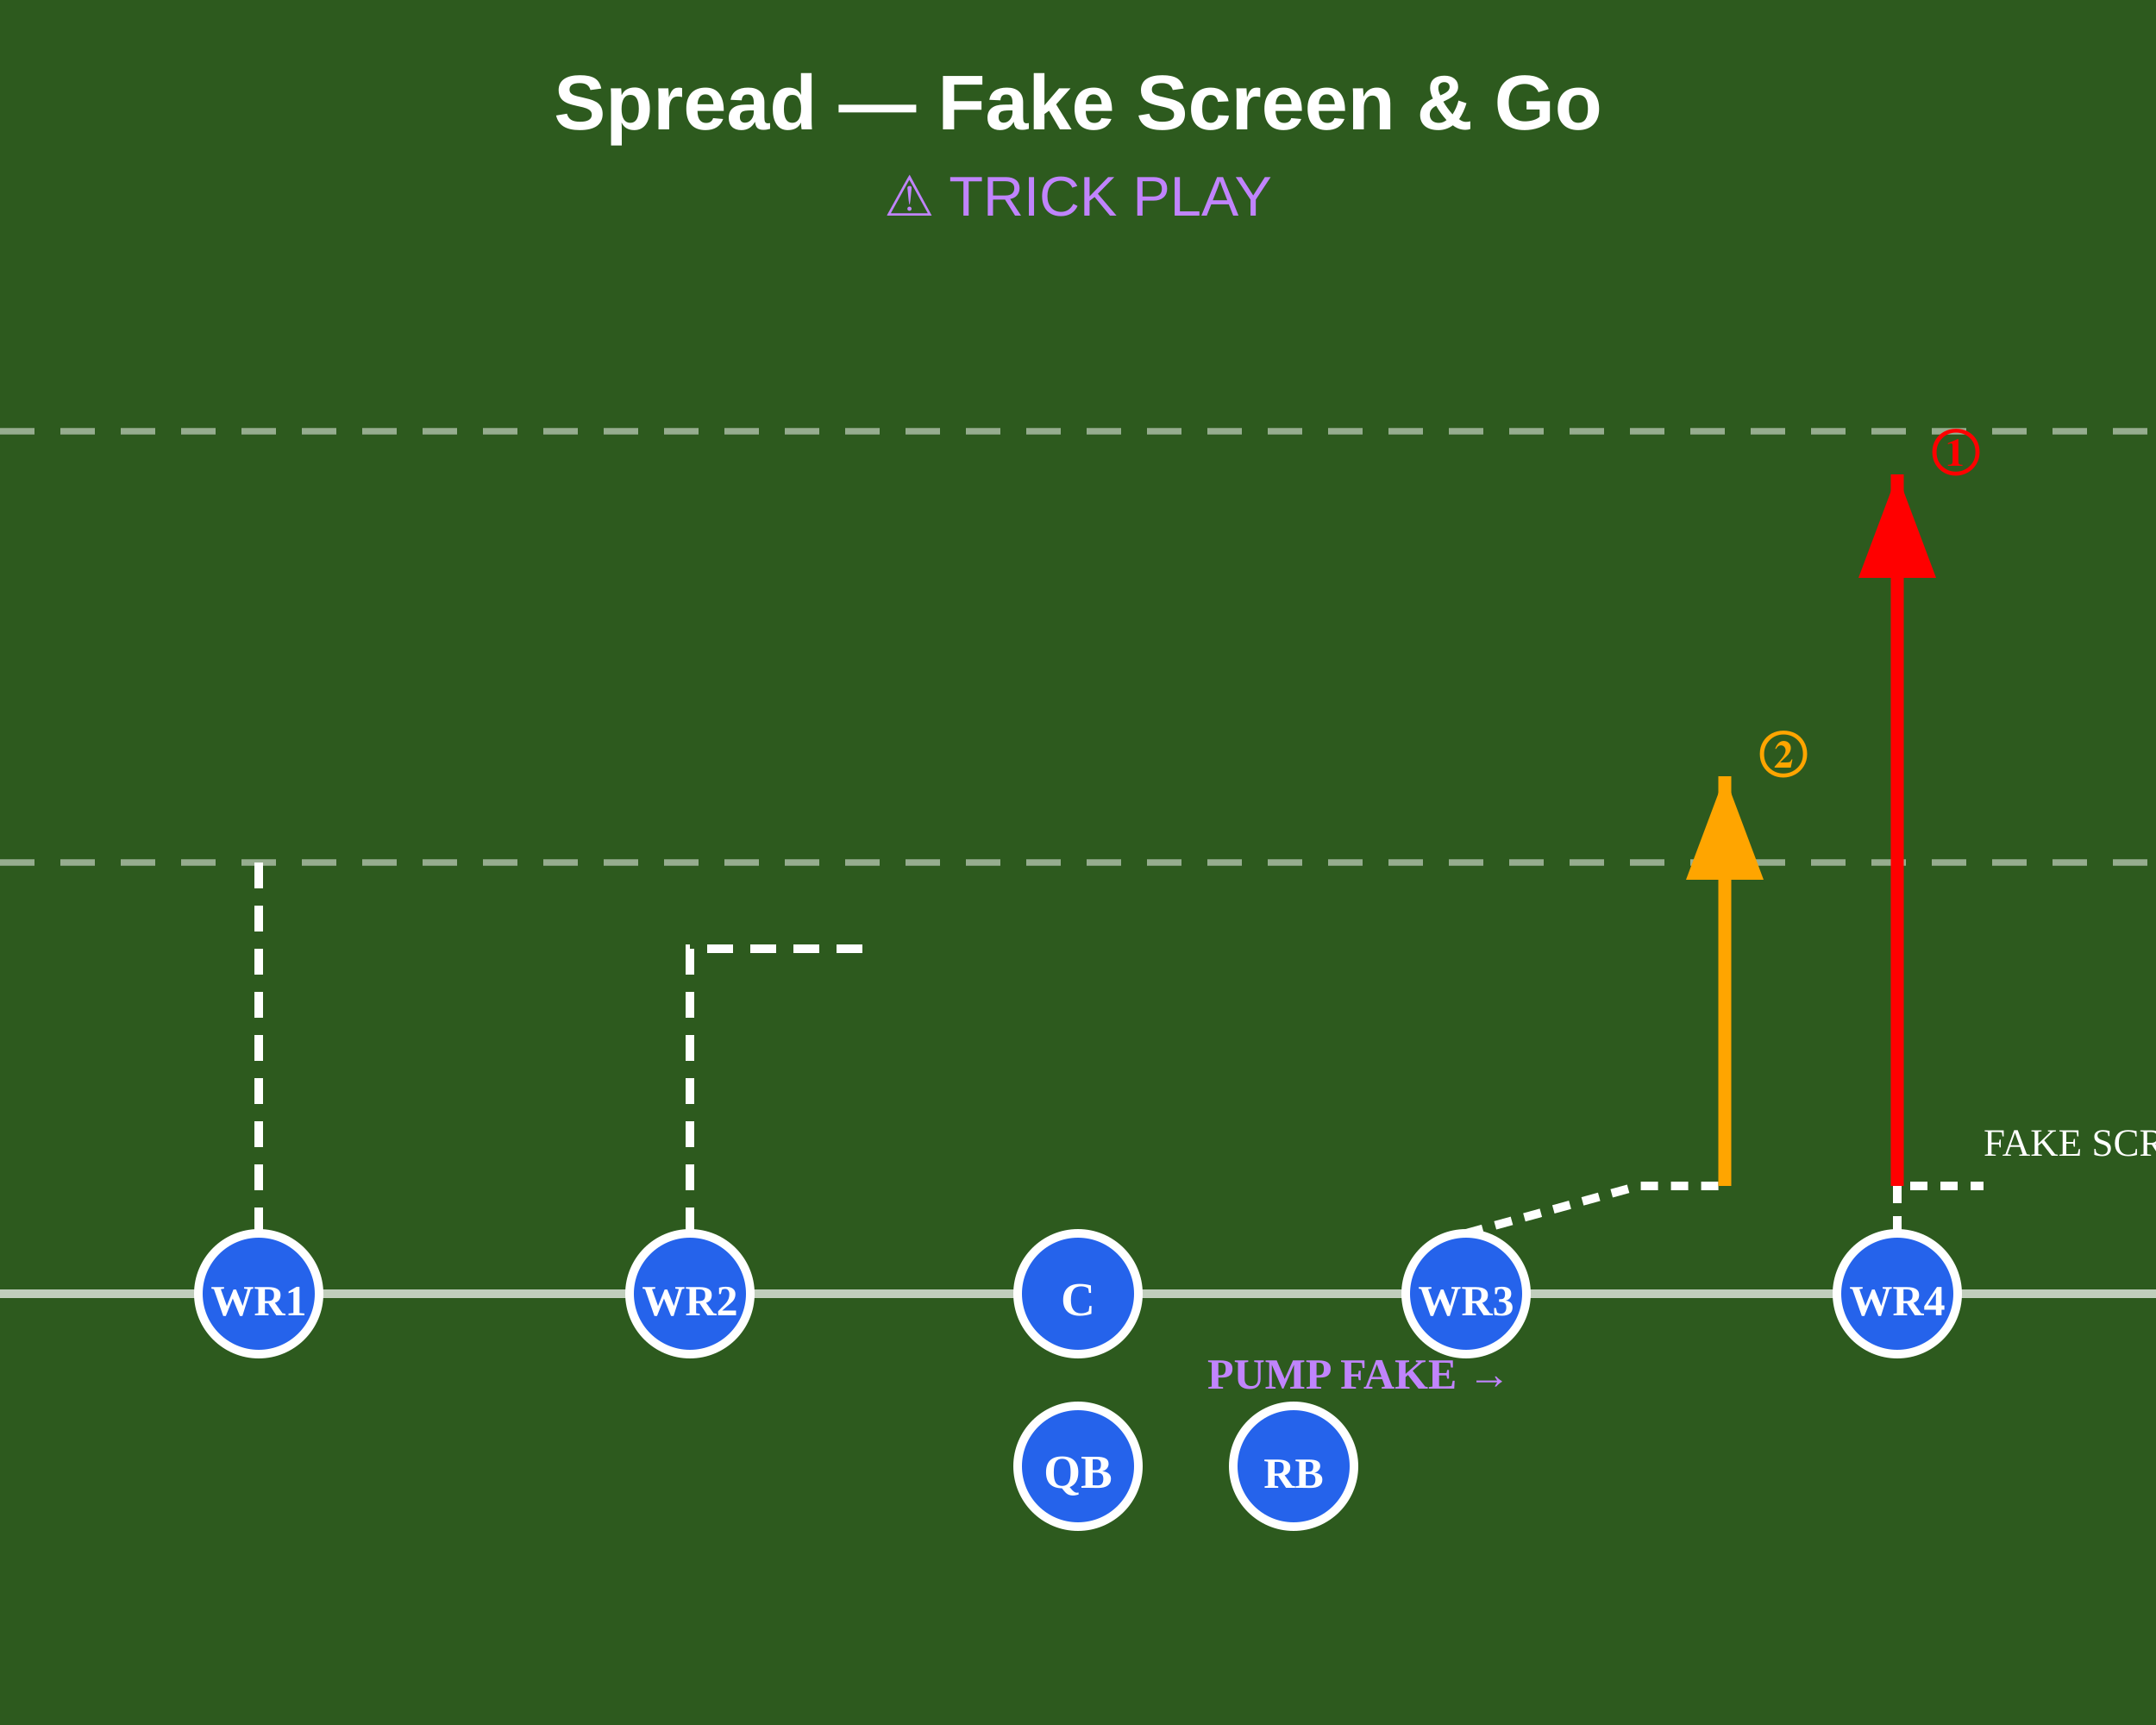
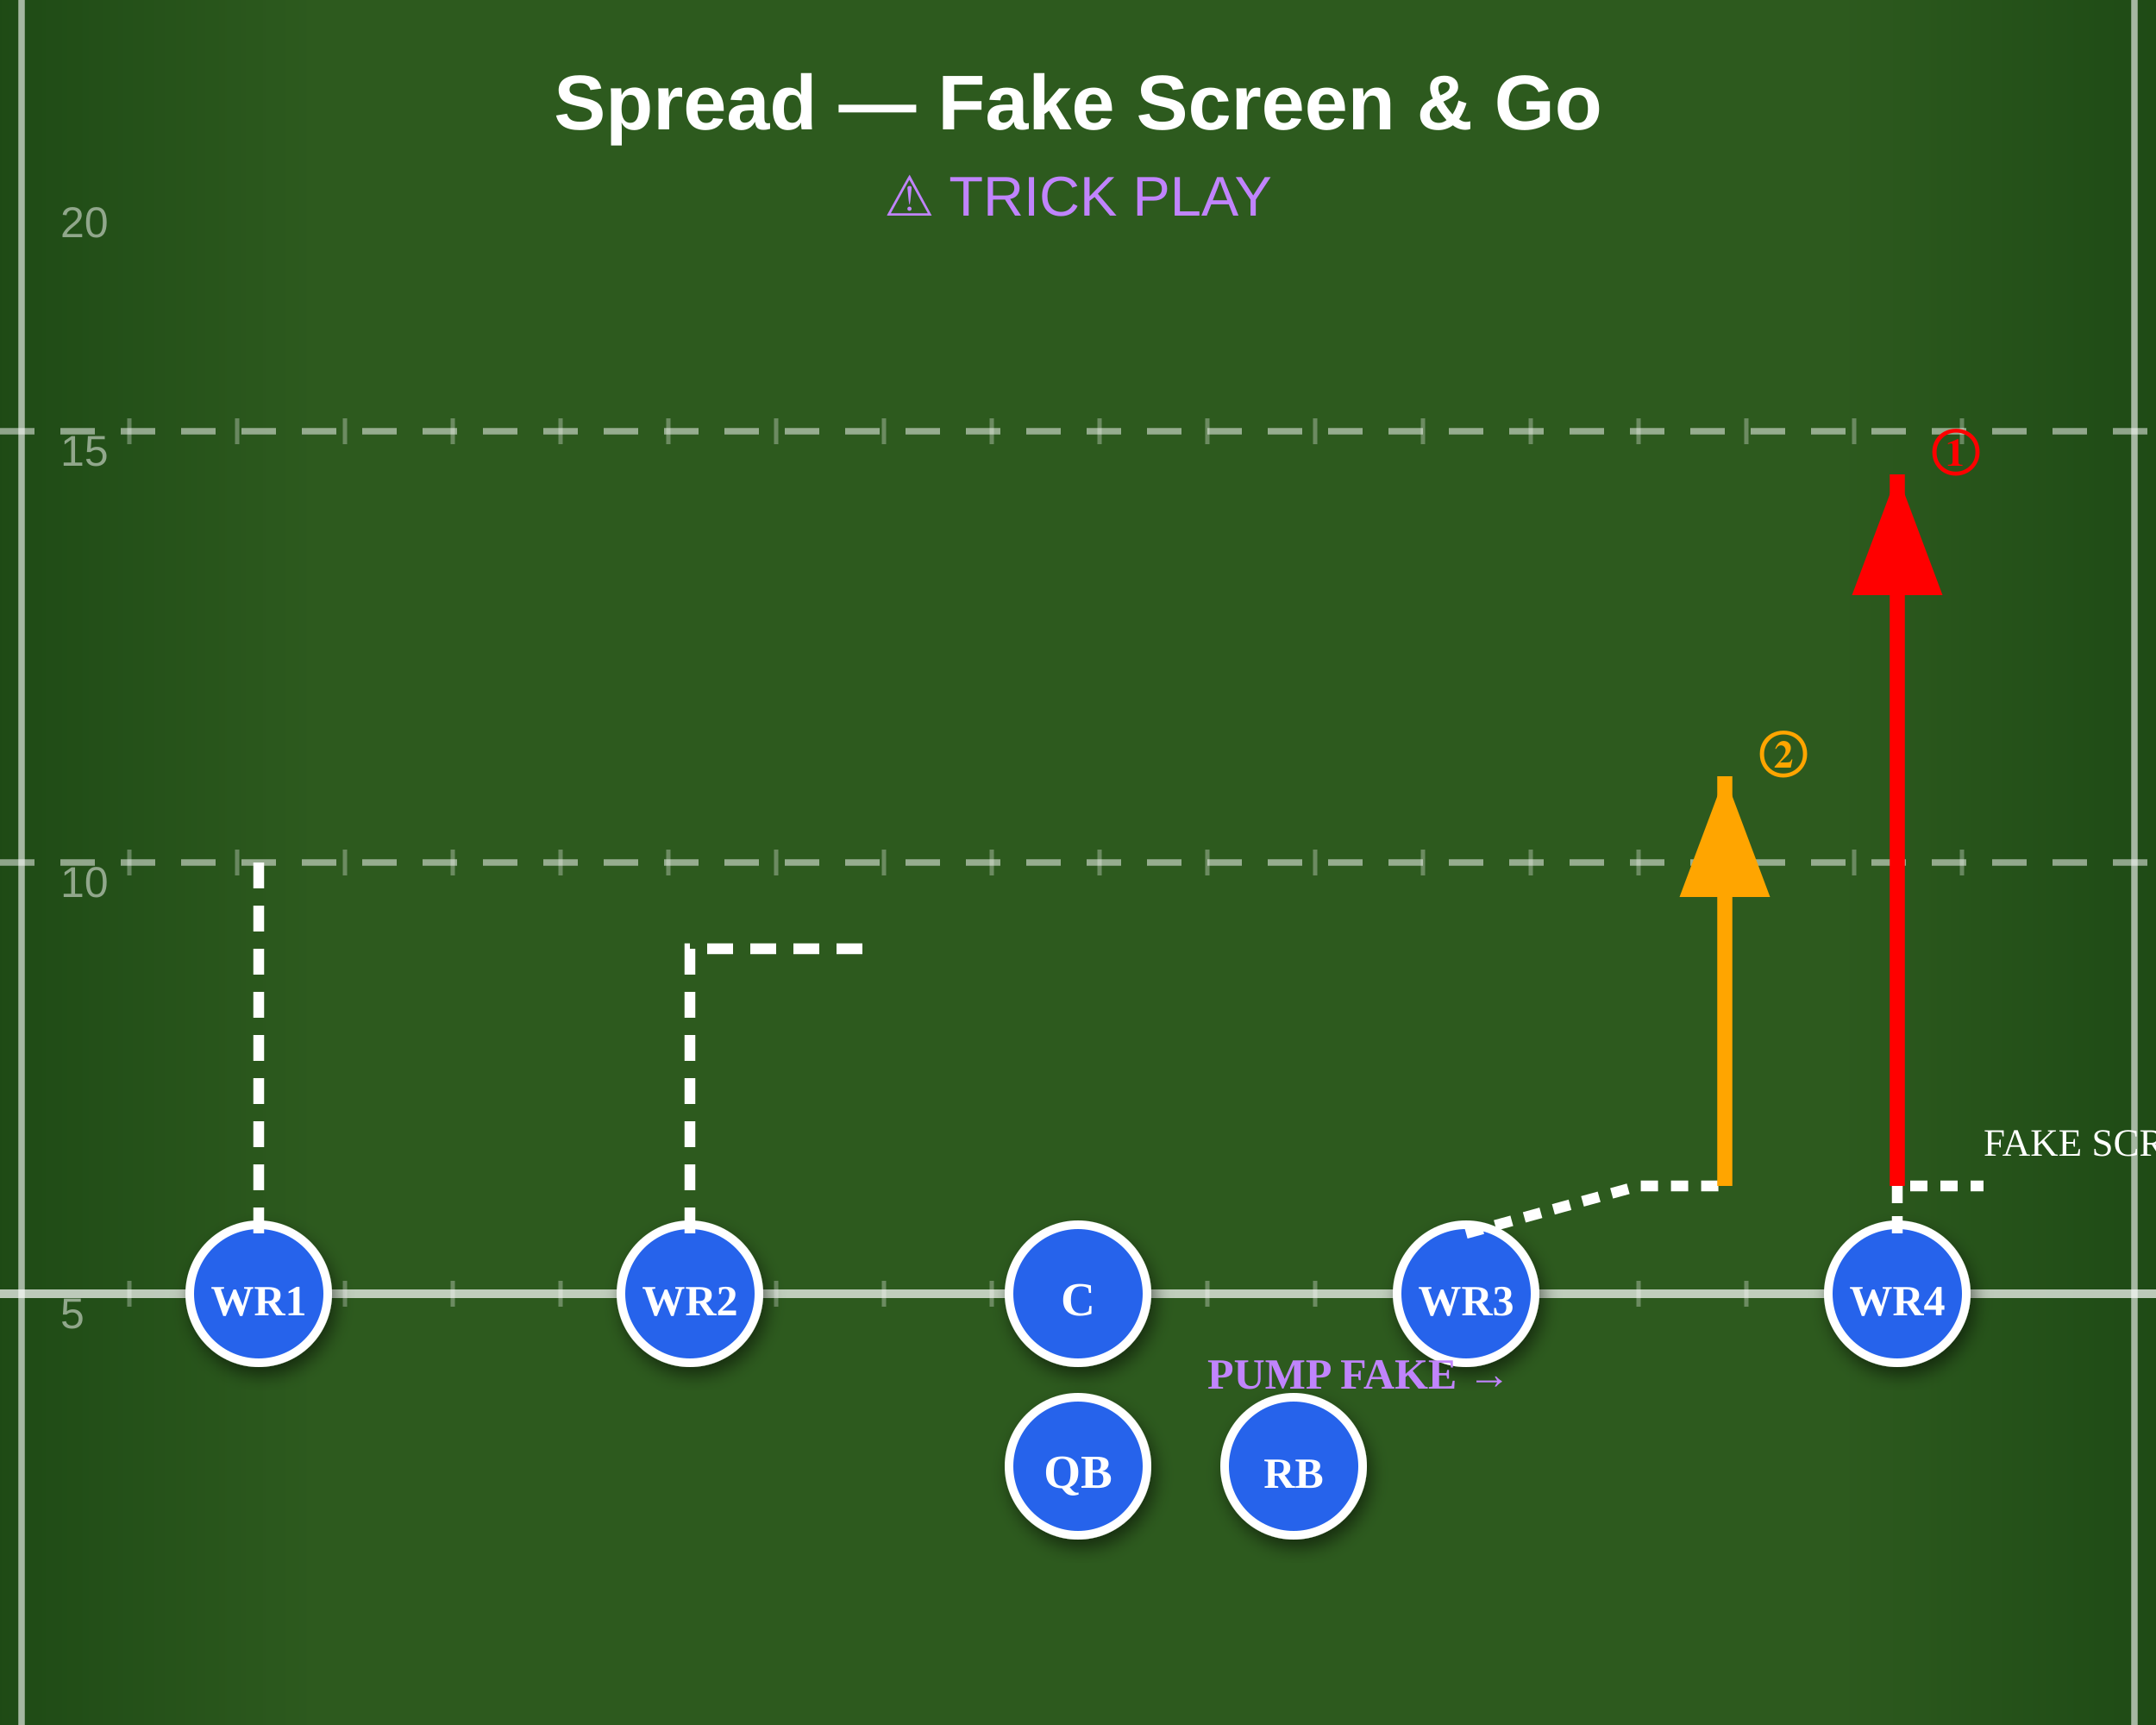
<svg xmlns="http://www.w3.org/2000/svg" viewBox="0 0 500 400">
  <defs>
    <marker id="ar" markerWidth="8" markerHeight="6" refX="8" refY="3" orient="auto">
      <polygon points="0 0, 8 3, 0 6" fill="red" />
    </marker>
    <marker id="ao" markerWidth="8" markerHeight="6" refX="8" refY="3" orient="auto">
      <polygon points="0 0, 8 3, 0 6" fill="orange" />
    </marker>
    <marker id="ap" markerWidth="8" markerHeight="6" refX="8" refY="3" orient="auto">
      <polygon points="0 0, 8 3, 0 6" fill="#c084fc" />
    </marker>
+     <linearGradient id="fieldGrad" x1="0" y1="0" x2="1" y2="0">
+       <stop offset="0%" stop-color="#1e4a15" />
+       <stop offset="15%" stop-color="#2d5a1e" />
+       <stop offset="85%" stop-color="#2d5a1e" />
+       <stop offset="100%" stop-color="#1e4a15" />
+     </linearGradient>
+     <filter id="dropShadow" x="-20%" y="-20%" width="140%" height="140%">
+       <feDropShadow dx="1" dy="2" stdDeviation="2" flood-color="#000" flood-opacity="0.5" />
+     </filter>
  </defs>
-   <rect width="500" height="400" fill="#2d5a1e" />
+   <rect width="500" height="400" fill="url(#fieldGrad)" />
+   <line x1="5" y1="0" x2="5" y2="400" stroke="white" stroke-width="1.5" opacity="0.6" />
+   <line x1="495" y1="0" x2="495" y2="400" stroke="white" stroke-width="1.5" opacity="0.6" />
+   <text x="14" y="308" fill="white" font-family="Arial" font-size="10" opacity="0.5">5</text>
+   <text x="14" y="208" fill="white" font-family="Arial" font-size="10" opacity="0.5">10</text>
+   <text x="14" y="108" fill="white" font-family="Arial" font-size="10" opacity="0.5">15</text>
+   <text x="14" y="55" fill="white" font-family="Arial" font-size="10" opacity="0.5">20</text>
+   <line x1="30" y1="97" x2="30" y2="103" stroke="white" stroke-width="1" opacity="0.3" />
+   <line x1="55" y1="97" x2="55" y2="103" stroke="white" stroke-width="1" opacity="0.3" />
+   <line x1="80" y1="97" x2="80" y2="103" stroke="white" stroke-width="1" opacity="0.3" />
+   <line x1="105" y1="97" x2="105" y2="103" stroke="white" stroke-width="1" opacity="0.3" />
+   <line x1="130" y1="97" x2="130" y2="103" stroke="white" stroke-width="1" opacity="0.3" />
+   <line x1="155" y1="97" x2="155" y2="103" stroke="white" stroke-width="1" opacity="0.3" />
+   <line x1="180" y1="97" x2="180" y2="103" stroke="white" stroke-width="1" opacity="0.3" />
+   <line x1="205" y1="97" x2="205" y2="103" stroke="white" stroke-width="1" opacity="0.3" />
+   <line x1="230" y1="97" x2="230" y2="103" stroke="white" stroke-width="1" opacity="0.3" />
+   <line x1="255" y1="97" x2="255" y2="103" stroke="white" stroke-width="1" opacity="0.3" />
+   <line x1="280" y1="97" x2="280" y2="103" stroke="white" stroke-width="1" opacity="0.3" />
+   <line x1="305" y1="97" x2="305" y2="103" stroke="white" stroke-width="1" opacity="0.3" />
+   <line x1="330" y1="97" x2="330" y2="103" stroke="white" stroke-width="1" opacity="0.3" />
+   <line x1="355" y1="97" x2="355" y2="103" stroke="white" stroke-width="1" opacity="0.3" />
+   <line x1="380" y1="97" x2="380" y2="103" stroke="white" stroke-width="1" opacity="0.3" />
+   <line x1="405" y1="97" x2="405" y2="103" stroke="white" stroke-width="1" opacity="0.3" />
+   <line x1="430" y1="97" x2="430" y2="103" stroke="white" stroke-width="1" opacity="0.3" />
+   <line x1="455" y1="97" x2="455" y2="103" stroke="white" stroke-width="1" opacity="0.3" />
+   <line x1="30" y1="197" x2="30" y2="203" stroke="white" stroke-width="1" opacity="0.3" />
+   <line x1="55" y1="197" x2="55" y2="203" stroke="white" stroke-width="1" opacity="0.3" />
+   <line x1="80" y1="197" x2="80" y2="203" stroke="white" stroke-width="1" opacity="0.3" />
+   <line x1="105" y1="197" x2="105" y2="203" stroke="white" stroke-width="1" opacity="0.3" />
+   <line x1="130" y1="197" x2="130" y2="203" stroke="white" stroke-width="1" opacity="0.3" />
+   <line x1="155" y1="197" x2="155" y2="203" stroke="white" stroke-width="1" opacity="0.3" />
+   <line x1="180" y1="197" x2="180" y2="203" stroke="white" stroke-width="1" opacity="0.3" />
+   <line x1="205" y1="197" x2="205" y2="203" stroke="white" stroke-width="1" opacity="0.3" />
+   <line x1="230" y1="197" x2="230" y2="203" stroke="white" stroke-width="1" opacity="0.3" />
+   <line x1="255" y1="197" x2="255" y2="203" stroke="white" stroke-width="1" opacity="0.3" />
+   <line x1="280" y1="197" x2="280" y2="203" stroke="white" stroke-width="1" opacity="0.3" />
+   <line x1="305" y1="197" x2="305" y2="203" stroke="white" stroke-width="1" opacity="0.3" />
+   <line x1="330" y1="197" x2="330" y2="203" stroke="white" stroke-width="1" opacity="0.3" />
+   <line x1="355" y1="197" x2="355" y2="203" stroke="white" stroke-width="1" opacity="0.3" />
+   <line x1="380" y1="197" x2="380" y2="203" stroke="white" stroke-width="1" opacity="0.3" />
+   <line x1="405" y1="197" x2="405" y2="203" stroke="white" stroke-width="1" opacity="0.3" />
+   <line x1="430" y1="197" x2="430" y2="203" stroke="white" stroke-width="1" opacity="0.3" />
+   <line x1="455" y1="197" x2="455" y2="203" stroke="white" stroke-width="1" opacity="0.3" />
+   <line x1="30" y1="297" x2="30" y2="303" stroke="white" stroke-width="1" opacity="0.3" />
+   <line x1="55" y1="297" x2="55" y2="303" stroke="white" stroke-width="1" opacity="0.3" />
+   <line x1="80" y1="297" x2="80" y2="303" stroke="white" stroke-width="1" opacity="0.3" />
+   <line x1="105" y1="297" x2="105" y2="303" stroke="white" stroke-width="1" opacity="0.3" />
+   <line x1="130" y1="297" x2="130" y2="303" stroke="white" stroke-width="1" opacity="0.3" />
+   <line x1="155" y1="297" x2="155" y2="303" stroke="white" stroke-width="1" opacity="0.3" />
+   <line x1="180" y1="297" x2="180" y2="303" stroke="white" stroke-width="1" opacity="0.3" />
+   <line x1="205" y1="297" x2="205" y2="303" stroke="white" stroke-width="1" opacity="0.3" />
+   <line x1="230" y1="297" x2="230" y2="303" stroke="white" stroke-width="1" opacity="0.3" />
+   <line x1="255" y1="297" x2="255" y2="303" stroke="white" stroke-width="1" opacity="0.3" />
+   <line x1="280" y1="297" x2="280" y2="303" stroke="white" stroke-width="1" opacity="0.3" />
+   <line x1="305" y1="297" x2="305" y2="303" stroke="white" stroke-width="1" opacity="0.3" />
+   <line x1="330" y1="297" x2="330" y2="303" stroke="white" stroke-width="1" opacity="0.3" />
+   <line x1="355" y1="297" x2="355" y2="303" stroke="white" stroke-width="1" opacity="0.3" />
+   <line x1="380" y1="297" x2="380" y2="303" stroke="white" stroke-width="1" opacity="0.3" />
+   <line x1="405" y1="297" x2="405" y2="303" stroke="white" stroke-width="1" opacity="0.3" />
+   <line x1="430" y1="297" x2="430" y2="303" stroke="white" stroke-width="1" opacity="0.3" />
+   <line x1="455" y1="297" x2="455" y2="303" stroke="white" stroke-width="1" opacity="0.3" />
  <line x1="0" y1="100" x2="500" y2="100" stroke="white" stroke-width="1.5" stroke-dasharray="8,6" opacity="0.5" />
  <line x1="0" y1="200" x2="500" y2="200" stroke="white" stroke-width="1.5" stroke-dasharray="8,6" opacity="0.5" />
  <line x1="0" y1="300" x2="500" y2="300" stroke="white" stroke-width="2" opacity="0.7" />
  <text x="250" y="30" text-anchor="middle" fill="white" font-family="Arial" font-size="18" font-weight="bold">Spread — Fake Screen &amp; Go</text>
  <text x="250" y="50" text-anchor="middle" fill="#c084fc" font-family="Arial" font-size="13">⚠ TRICK PLAY</text>
-   <circle cx="250" cy="340" r="14" fill="#2563eb" stroke="white" stroke-width="2" />
+   <circle cx="250" cy="340" r="16" fill="#2563eb" stroke="white" stroke-width="2" filter="url(#dropShadow)" />
  <text x="250" y="345" text-anchor="middle" fill="white" font-size="11" font-weight="bold">QB</text>
-   <circle cx="250" cy="300" r="14" fill="#2563eb" stroke="white" stroke-width="2" />
+   <circle cx="250" cy="300" r="16" fill="#2563eb" stroke="white" stroke-width="2" filter="url(#dropShadow)" />
  <text x="250" y="305" text-anchor="middle" fill="white" font-size="11" font-weight="bold">C</text>
-   <circle cx="60" cy="300" r="14" fill="#2563eb" stroke="white" stroke-width="2" />
+   <circle cx="60" cy="300" r="16" fill="#2563eb" stroke="white" stroke-width="2" filter="url(#dropShadow)" />
  <text x="60" y="305" text-anchor="middle" fill="white" font-size="10" font-weight="bold">WR1</text>
-   <circle cx="160" cy="300" r="14" fill="#2563eb" stroke="white" stroke-width="2" />
+   <circle cx="160" cy="300" r="16" fill="#2563eb" stroke="white" stroke-width="2" filter="url(#dropShadow)" />
  <text x="160" y="305" text-anchor="middle" fill="white" font-size="10" font-weight="bold">WR2</text>
-   <circle cx="340" cy="300" r="14" fill="#2563eb" stroke="white" stroke-width="2" />
+   <circle cx="340" cy="300" r="16" fill="#2563eb" stroke="white" stroke-width="2" filter="url(#dropShadow)" />
  <text x="340" y="305" text-anchor="middle" fill="white" font-size="10" font-weight="bold">WR3</text>
-   <circle cx="440" cy="300" r="14" fill="#2563eb" stroke="white" stroke-width="2" />
+   <circle cx="440" cy="300" r="16" fill="#2563eb" stroke="white" stroke-width="2" filter="url(#dropShadow)" />
  <text x="440" y="305" text-anchor="middle" fill="white" font-size="10" font-weight="bold">WR4</text>
-   <circle cx="300" cy="340" r="14" fill="#2563eb" stroke="white" stroke-width="2" />
+   <circle cx="300" cy="340" r="16" fill="#2563eb" stroke="white" stroke-width="2" filter="url(#dropShadow)" />
  <text x="300" y="345" text-anchor="middle" fill="white" font-size="10" font-weight="bold">RB</text>
-   <polyline points="440,286 440,275 460,275" fill="none" stroke="white" stroke-width="2" stroke-dasharray="4,3" />
+   <polyline points="440,286 440,275 460,275" fill="none" stroke="white" stroke-width="2.5" stroke-dasharray="4,3" />
  <text x="460" y="268" fill="white" font-size="9">FAKE SCREEN</text>
-   <polyline points="440,275 440,110" fill="none" stroke="red" stroke-width="3" marker-end="url(#ar)" />
+   <polyline points="440,275 440,110" fill="none" stroke="red" stroke-width="3.5" marker-end="url(#ar)" />
  <text x="448" y="108" fill="red" font-size="12" font-weight="bold">①</text>
-   <polyline points="340,286 380,275 400,275" fill="none" stroke="white" stroke-width="2" stroke-dasharray="4,3" />
-   <polyline points="400,275 400,180" fill="none" stroke="orange" stroke-width="3" marker-end="url(#ao)" />
+   <polyline points="340,286 380,275 400,275" fill="none" stroke="white" stroke-width="2.5" stroke-dasharray="4,3" />
+   <polyline points="400,275 400,180" fill="none" stroke="orange" stroke-width="3.5" marker-end="url(#ao)" />
  <text x="408" y="178" fill="orange" font-size="12" font-weight="bold">②</text>
-   <polyline points="60,286 60,200" fill="none" stroke="white" stroke-width="2" stroke-dasharray="6,4" />
-   <polyline points="160,286 160,220 200,220" fill="none" stroke="white" stroke-width="2" stroke-dasharray="6,4" />
+   <polyline points="60,286 60,200" fill="none" stroke="white" stroke-width="2.5" stroke-dasharray="6,4" />
+   <polyline points="160,286 160,220 200,220" fill="none" stroke="white" stroke-width="2.5" stroke-dasharray="6,4" />
  <text x="280" y="322" fill="#c084fc" font-size="10" font-weight="bold">PUMP FAKE →</text>
</svg>
